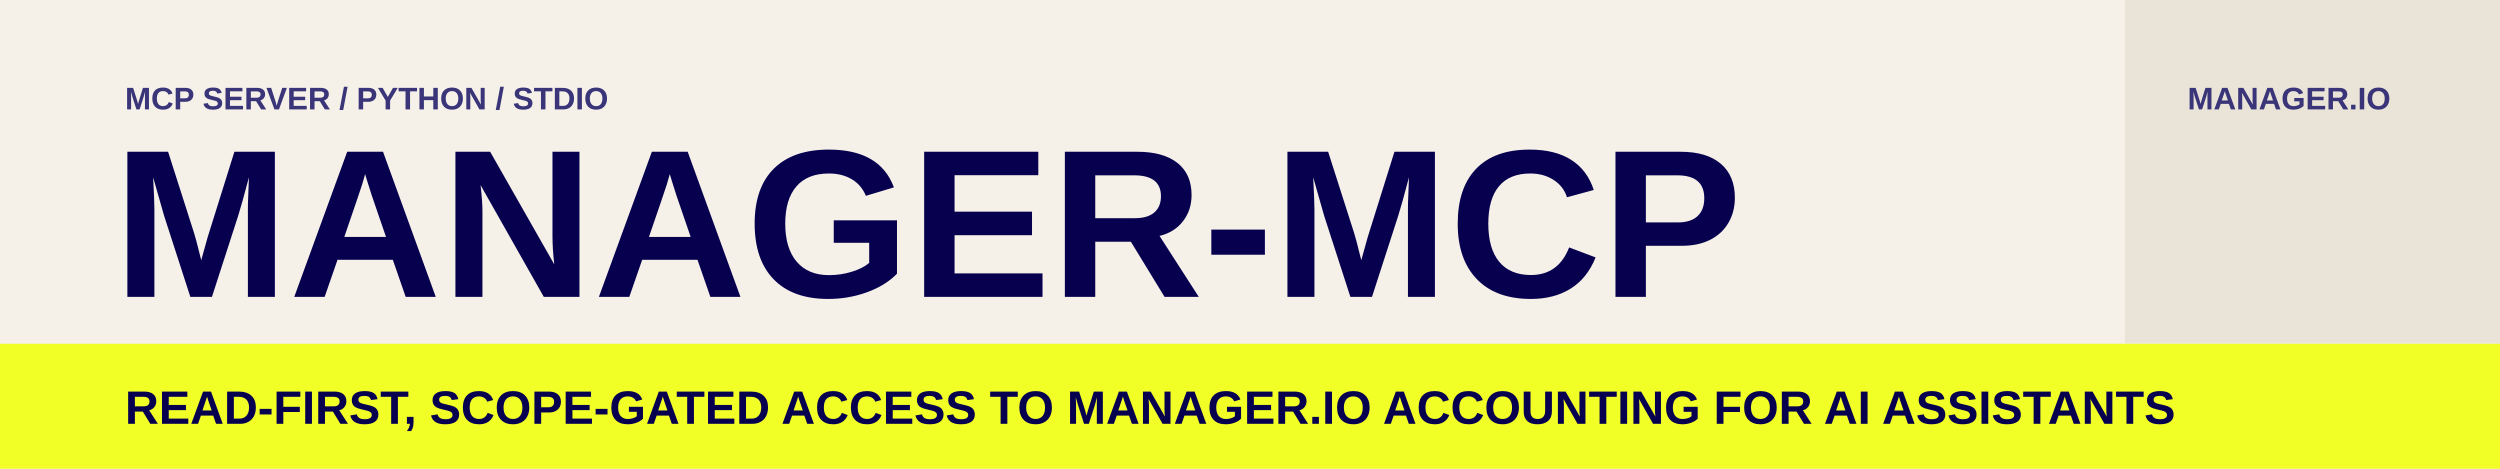
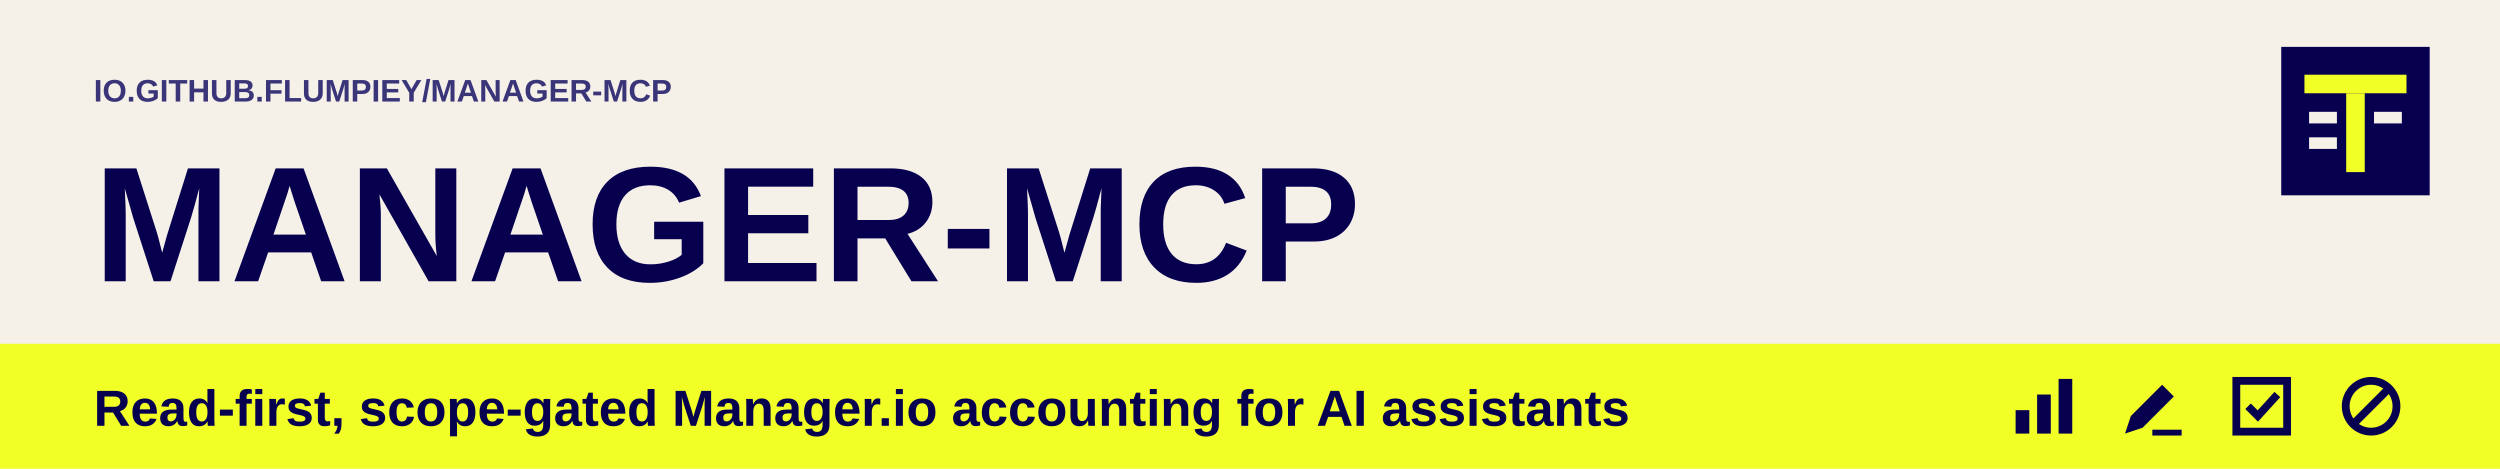
- <svg xmlns="http://www.w3.org/2000/svg" width="1280" height="240" viewBox="0 0 1280 240" role="img" aria-labelledby="t">
+ <svg xmlns="http://www.w3.org/2000/svg" width="1280" height="240" viewBox="0 0 1280 240" role="img" aria-labelledby="t d">
  <rect width="1280" height="240" fill="#f5f0e8" />
-   <rect x="1088" y="0" width="192" height="176" fill="#eae4d8" />
-   <text x="64" y="56" font-family="Archivo, Helvetica Neue, Arial, sans-serif" font-size="16" font-weight="700" fill="#3a3578" textLength="330" lengthAdjust="spacingAndGlyphs">MCP SERVER / PYTHON / STDIO</text>
-   <text x="1120" y="56" font-family="Archivo, Helvetica Neue, Arial, sans-serif" font-size="16" font-weight="700" fill="#3a3578" textLength="128" lengthAdjust="spacingAndGlyphs">MANAGER.IO</text>
-   <text x="58" y="152" font-family="Archivo, Helvetica Neue, Arial, sans-serif" font-size="108" font-weight="900" fill="#06004f" textLength="800" lengthAdjust="spacingAndGlyphs">MANAGER-MCP</text>
+   <g transform="translate(1168,24) scale(1.1875)">
+     <rect width="64" height="64" fill="#06004f" />
+     <rect x="10" y="12" width="44" height="8" fill="#f2ff26" />
+     <rect x="28" y="20" width="8" height="34" fill="#f2ff26" />
+     <rect x="12" y="28" width="12" height="5" fill="#f5f0e8" />
+     <rect x="12" y="39" width="12" height="5" fill="#f5f0e8" />
+     <rect x="40" y="28" width="12" height="5" fill="#f5f0e8" />
+   </g>
+   <text x="48" y="52" font-family="Archivo, Helvetica Neue, Arial, sans-serif" font-size="16" font-weight="700" fill="#3a3578" textLength="400" lengthAdjust="spacingAndGlyphs">IO.GITHUB.FLUMPIEY/MANAGER-MCP</text>
+   <text x="48" y="144" font-family="Archivo, Helvetica Neue, Arial, sans-serif" font-size="84" font-weight="900" fill="#06004f" textLength="640" lengthAdjust="spacingAndGlyphs">MANAGER-MCP</text>
  <rect x="0" y="176" width="1280" height="64" fill="#f2ff26" />
-   <text x="64" y="217" font-family="Archivo, Helvetica Neue, Arial, sans-serif" font-size="24" font-weight="800" fill="#06004f" textLength="1000" lengthAdjust="spacingAndGlyphs">READ-FIRST, SCOPE-GATED ACCESS TO MANAGER.IO ACCOUNTING FOR AI ASSISTANTS</text>
+   <text x="48" y="218" font-family="Archivo, Helvetica Neue, Arial, sans-serif" font-size="26" font-weight="700" fill="#06004f" textLength="880" lengthAdjust="spacingAndGlyphs">Read-first, scope-gated Manager.io accounting for AI assistants</text>
+   <g transform="translate(1028,190)">
+     <rect x="4" y="20" width="7" height="12" fill="#06004f" />
+     <rect x="15" y="12" width="7" height="20" fill="#06004f" />
+     <rect x="26" y="4" width="7" height="28" fill="#06004f" />
+   </g>
+   <g transform="translate(1084,190)">
+     <path d="M4 32 L7 23 L23 7 L29 13 L13 29 Z" fill="#06004f" />
+     <rect x="18" y="30" width="15" height="3" fill="#06004f" />
+   </g>
+   <g transform="translate(1140,190)">
+     <rect x="5" y="5" width="26" height="26" fill="none" stroke="#06004f" stroke-width="4" />
+     <path d="M11 18 L16 23 L26 12" fill="none" stroke="#06004f" stroke-width="4" />
+   </g>
+   <g transform="translate(1196,190)">
+     <circle cx="18" cy="18" r="13" fill="none" stroke="#06004f" stroke-width="4" />
+     <path d="M9 27 L27 9" stroke="#06004f" stroke-width="4" />
+   </g>
</svg>
